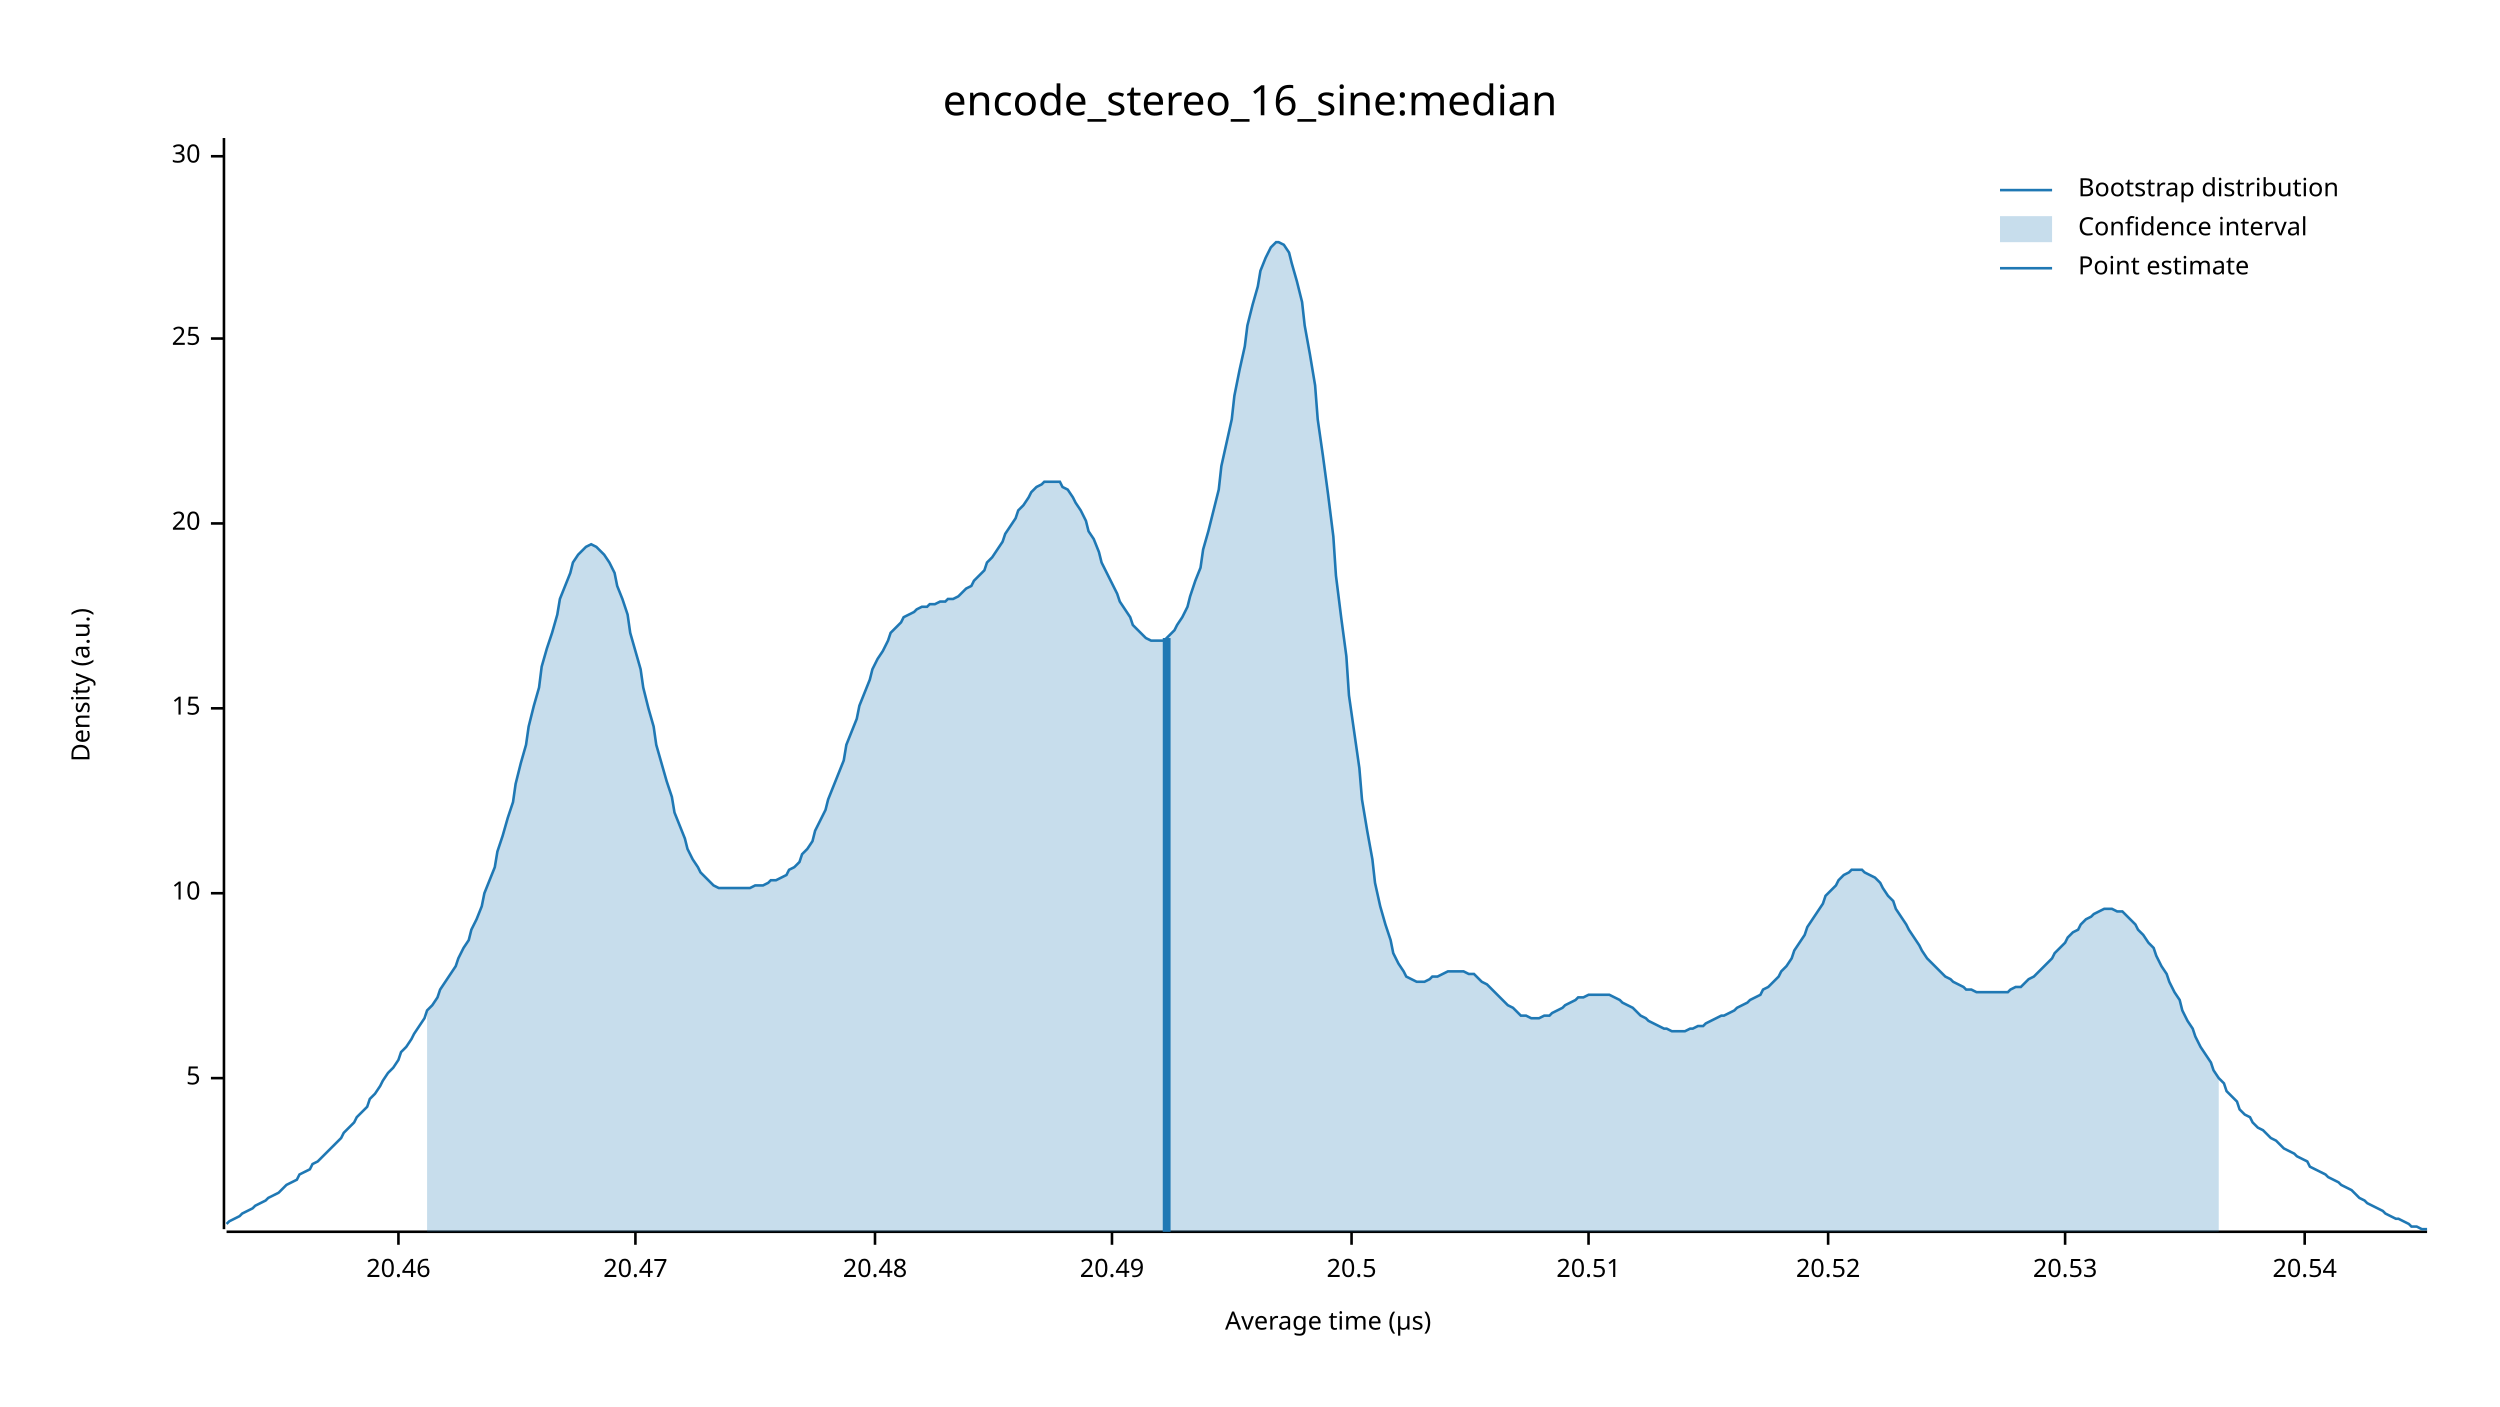
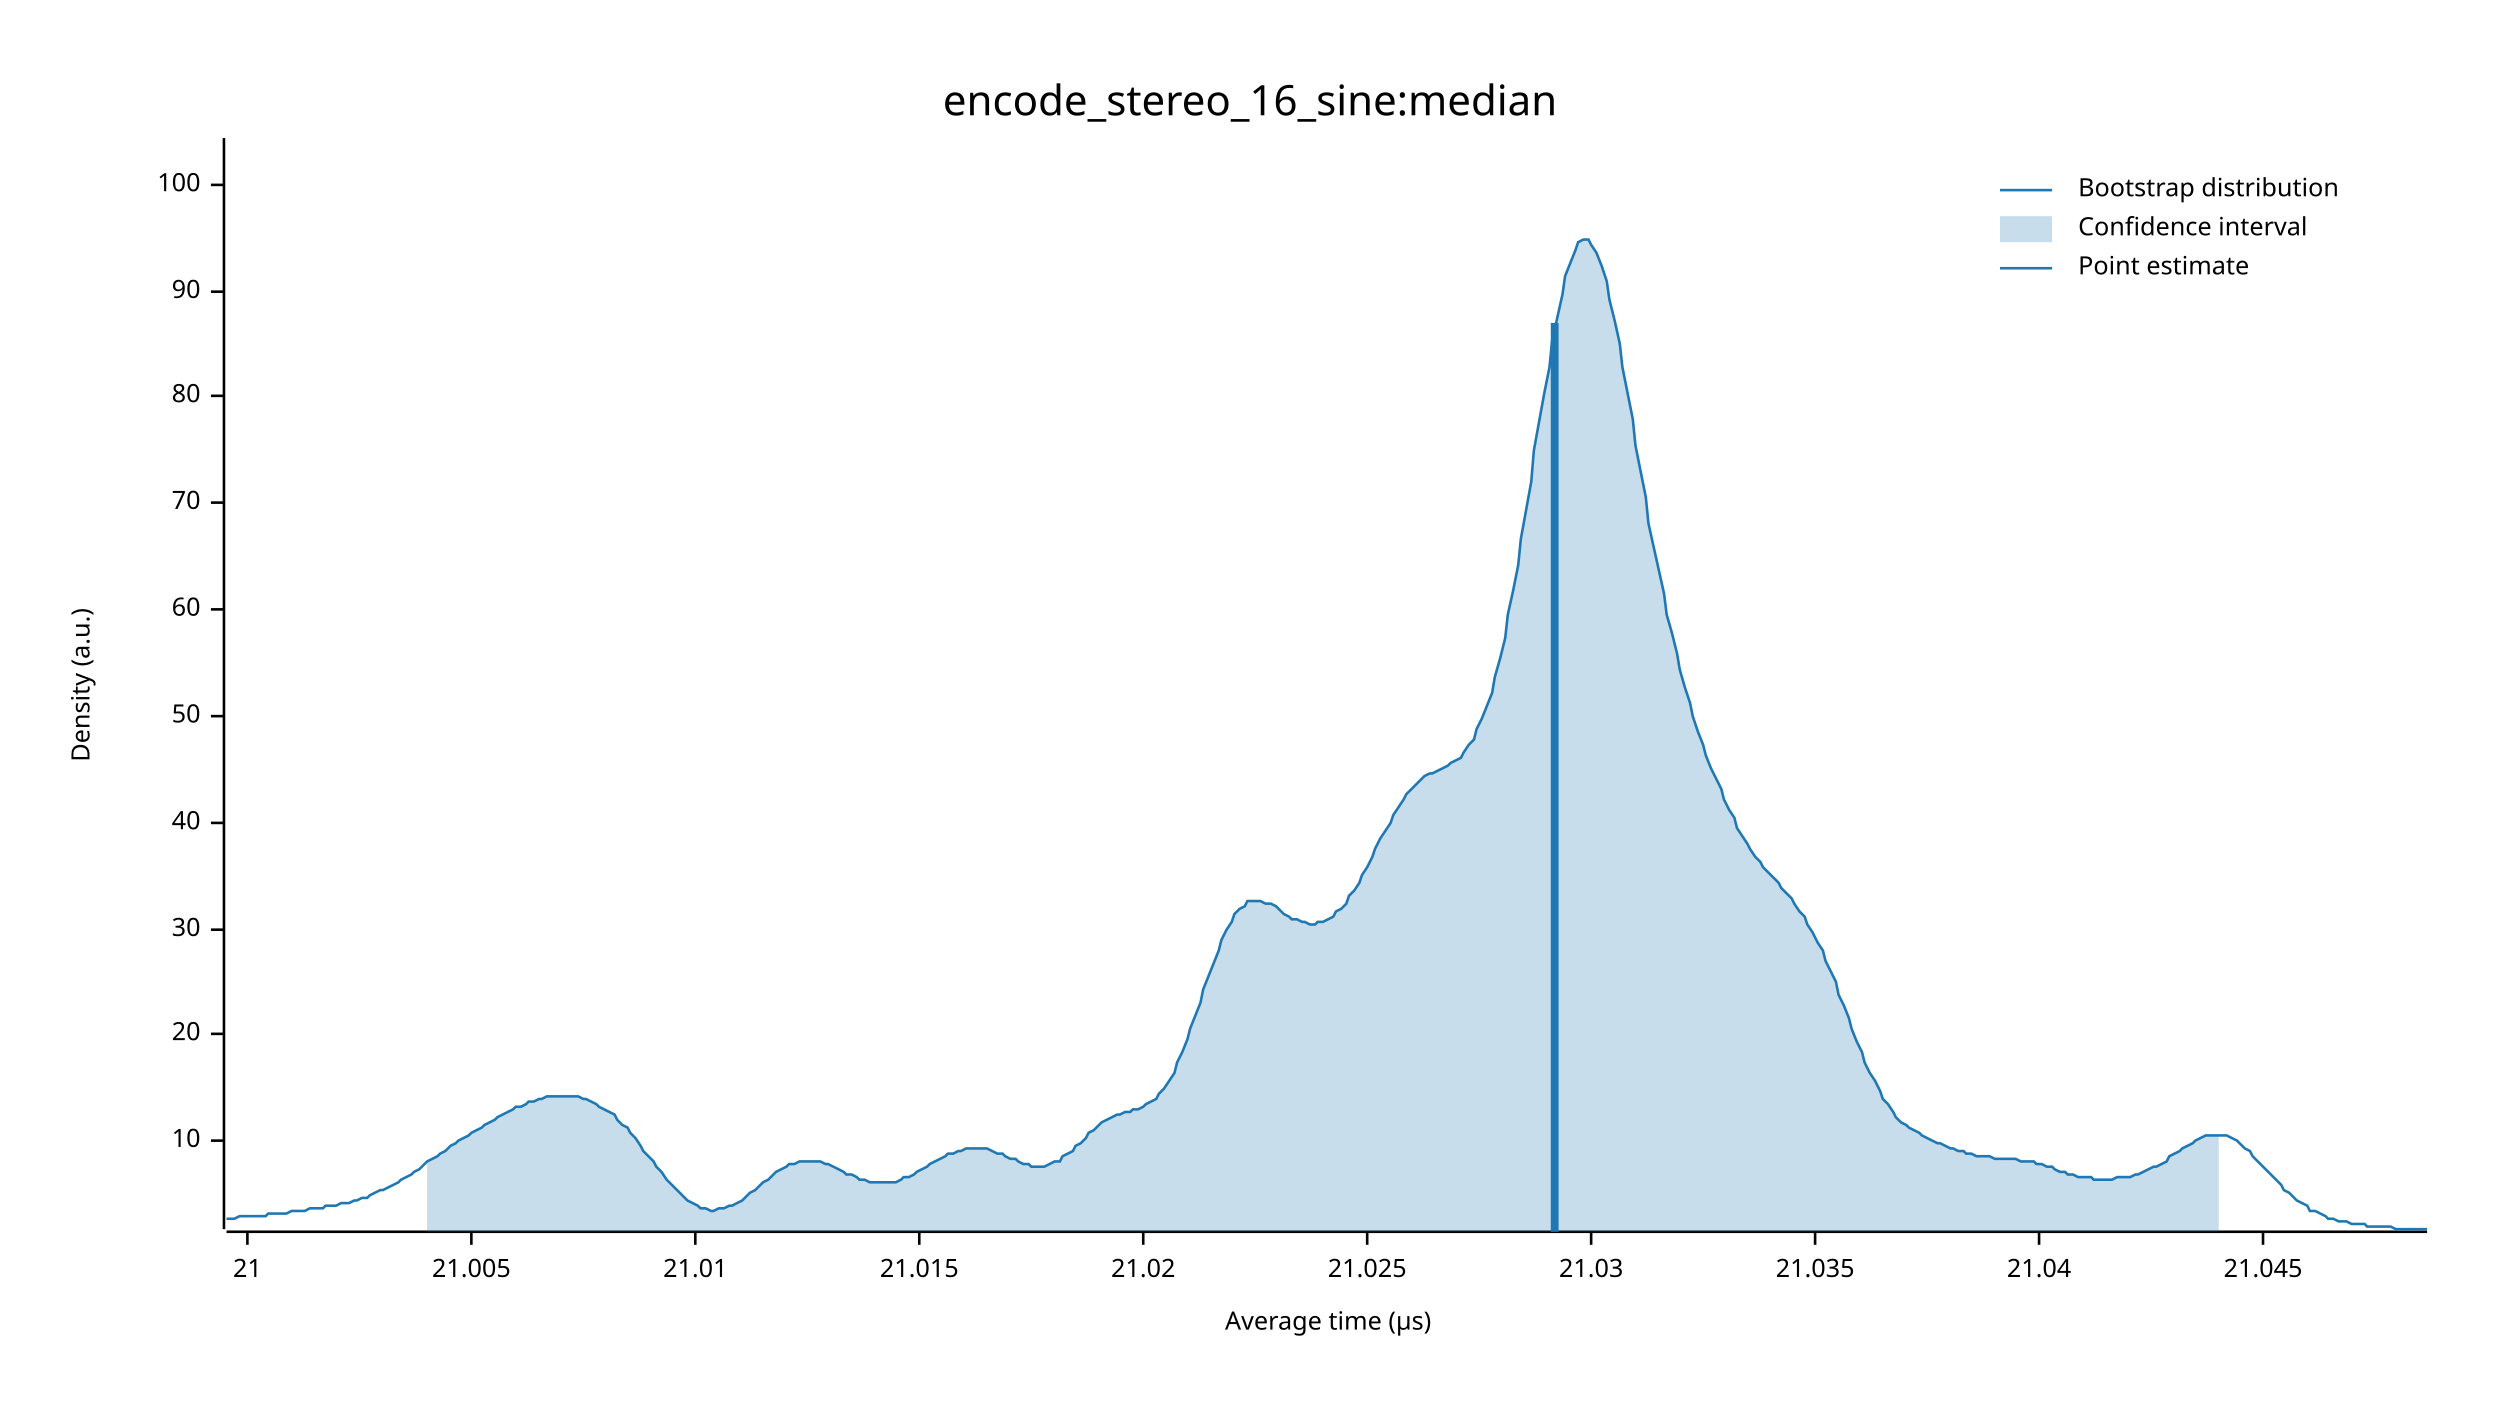
<svg xmlns="http://www.w3.org/2000/svg" width="960" height="540" viewBox="0 0 960 540">
  <text x="480" y="32" dy="0.76em" text-anchor="middle" font-family="sans-serif" font-size="16.129" opacity="1" fill="#000000">
encode_stereo_16_sine:median
</text>
  <text x="27" y="263" dy="0.76em" text-anchor="middle" font-family="sans-serif" font-size="9.677" opacity="1" fill="#000000" transform="rotate(270, 27, 263)">
Density (a.u.)
</text>
  <text x="510" y="513" dy="-0.5ex" text-anchor="middle" font-family="sans-serif" font-size="9.677" opacity="1" fill="#000000">
Average time (µs)
</text>
  <polyline fill="none" opacity="1" stroke="#000000" stroke-width="1" points="86,53 86,472 " />
-   <text x="77" y="414" dy="0.5ex" text-anchor="end" font-family="sans-serif" font-size="9.677" opacity="1" fill="#000000">
- 5
- </text>
-   <polyline fill="none" opacity="1" stroke="#000000" stroke-width="1" points="81,414 86,414 " />
-   <text x="77" y="343" dy="0.5ex" text-anchor="end" font-family="sans-serif" font-size="9.677" opacity="1" fill="#000000">
+   <text x="77" y="438" dy="0.5ex" text-anchor="end" font-family="sans-serif" font-size="9.677" opacity="1" fill="#000000">
10
</text>
-   <polyline fill="none" opacity="1" stroke="#000000" stroke-width="1" points="81,343 86,343 " />
-   <text x="77" y="272" dy="0.5ex" text-anchor="end" font-family="sans-serif" font-size="9.677" opacity="1" fill="#000000">
- 15
- </text>
-   <polyline fill="none" opacity="1" stroke="#000000" stroke-width="1" points="81,272 86,272 " />
-   <text x="77" y="201" dy="0.5ex" text-anchor="end" font-family="sans-serif" font-size="9.677" opacity="1" fill="#000000">
+   <polyline fill="none" opacity="1" stroke="#000000" stroke-width="1" points="81,438 86,438 " />
+   <text x="77" y="397" dy="0.5ex" text-anchor="end" font-family="sans-serif" font-size="9.677" opacity="1" fill="#000000">
20
</text>
-   <polyline fill="none" opacity="1" stroke="#000000" stroke-width="1" points="81,201 86,201 " />
-   <text x="77" y="130" dy="0.5ex" text-anchor="end" font-family="sans-serif" font-size="9.677" opacity="1" fill="#000000">
- 25
- </text>
-   <polyline fill="none" opacity="1" stroke="#000000" stroke-width="1" points="81,130 86,130 " />
-   <text x="77" y="60" dy="0.5ex" text-anchor="end" font-family="sans-serif" font-size="9.677" opacity="1" fill="#000000">
+   <polyline fill="none" opacity="1" stroke="#000000" stroke-width="1" points="81,397 86,397 " />
+   <text x="77" y="357" dy="0.5ex" text-anchor="end" font-family="sans-serif" font-size="9.677" opacity="1" fill="#000000">
30
</text>
-   <polyline fill="none" opacity="1" stroke="#000000" stroke-width="1" points="81,60 86,60 " />
+   <polyline fill="none" opacity="1" stroke="#000000" stroke-width="1" points="81,357 86,357 " />
+   <text x="77" y="316" dy="0.5ex" text-anchor="end" font-family="sans-serif" font-size="9.677" opacity="1" fill="#000000">
+ 40
+ </text>
+   <polyline fill="none" opacity="1" stroke="#000000" stroke-width="1" points="81,316 86,316 " />
+   <text x="77" y="275" dy="0.5ex" text-anchor="end" font-family="sans-serif" font-size="9.677" opacity="1" fill="#000000">
+ 50
+ </text>
+   <polyline fill="none" opacity="1" stroke="#000000" stroke-width="1" points="81,275 86,275 " />
+   <text x="77" y="234" dy="0.5ex" text-anchor="end" font-family="sans-serif" font-size="9.677" opacity="1" fill="#000000">
+ 60
+ </text>
+   <polyline fill="none" opacity="1" stroke="#000000" stroke-width="1" points="81,234 86,234 " />
+   <text x="77" y="193" dy="0.5ex" text-anchor="end" font-family="sans-serif" font-size="9.677" opacity="1" fill="#000000">
+ 70
+ </text>
+   <polyline fill="none" opacity="1" stroke="#000000" stroke-width="1" points="81,193 86,193 " />
+   <text x="77" y="152" dy="0.5ex" text-anchor="end" font-family="sans-serif" font-size="9.677" opacity="1" fill="#000000">
+ 80
+ </text>
+   <polyline fill="none" opacity="1" stroke="#000000" stroke-width="1" points="81,152 86,152 " />
+   <text x="77" y="112" dy="0.5ex" text-anchor="end" font-family="sans-serif" font-size="9.677" opacity="1" fill="#000000">
+ 90
+ </text>
+   <polyline fill="none" opacity="1" stroke="#000000" stroke-width="1" points="81,112 86,112 " />
+   <text x="77" y="71" dy="0.5ex" text-anchor="end" font-family="sans-serif" font-size="9.677" opacity="1" fill="#000000">
+ 100
+ </text>
+   <polyline fill="none" opacity="1" stroke="#000000" stroke-width="1" points="81,71 86,71 " />
  <polyline fill="none" opacity="1" stroke="#000000" stroke-width="1" points="87,473 932,473 " />
-   <text x="153" y="483" dy="0.76em" text-anchor="middle" font-family="sans-serif" font-size="9.677" opacity="1" fill="#000000">
- 20.46
+   <text x="95" y="483" dy="0.76em" text-anchor="middle" font-family="sans-serif" font-size="9.677" opacity="1" fill="#000000">
+ 21
</text>
-   <polyline fill="none" opacity="1" stroke="#000000" stroke-width="1" points="153,473 153,478 " />
-   <text x="244" y="483" dy="0.76em" text-anchor="middle" font-family="sans-serif" font-size="9.677" opacity="1" fill="#000000">
- 20.47
+   <polyline fill="none" opacity="1" stroke="#000000" stroke-width="1" points="95,473 95,478 " />
+   <text x="181" y="483" dy="0.76em" text-anchor="middle" font-family="sans-serif" font-size="9.677" opacity="1" fill="#000000">
+ 21.005
</text>
-   <polyline fill="none" opacity="1" stroke="#000000" stroke-width="1" points="244,473 244,478 " />
-   <text x="336" y="483" dy="0.76em" text-anchor="middle" font-family="sans-serif" font-size="9.677" opacity="1" fill="#000000">
- 20.48
+   <polyline fill="none" opacity="1" stroke="#000000" stroke-width="1" points="181,473 181,478 " />
+   <text x="267" y="483" dy="0.76em" text-anchor="middle" font-family="sans-serif" font-size="9.677" opacity="1" fill="#000000">
+ 21.01
</text>
-   <polyline fill="none" opacity="1" stroke="#000000" stroke-width="1" points="336,473 336,478 " />
-   <text x="427" y="483" dy="0.76em" text-anchor="middle" font-family="sans-serif" font-size="9.677" opacity="1" fill="#000000">
- 20.49
+   <polyline fill="none" opacity="1" stroke="#000000" stroke-width="1" points="267,473 267,478 " />
+   <text x="353" y="483" dy="0.76em" text-anchor="middle" font-family="sans-serif" font-size="9.677" opacity="1" fill="#000000">
+ 21.015
</text>
-   <polyline fill="none" opacity="1" stroke="#000000" stroke-width="1" points="427,473 427,478 " />
-   <text x="519" y="483" dy="0.76em" text-anchor="middle" font-family="sans-serif" font-size="9.677" opacity="1" fill="#000000">
- 20.5
+   <polyline fill="none" opacity="1" stroke="#000000" stroke-width="1" points="353,473 353,478 " />
+   <text x="439" y="483" dy="0.76em" text-anchor="middle" font-family="sans-serif" font-size="9.677" opacity="1" fill="#000000">
+ 21.02
</text>
-   <polyline fill="none" opacity="1" stroke="#000000" stroke-width="1" points="519,473 519,478 " />
-   <text x="610" y="483" dy="0.76em" text-anchor="middle" font-family="sans-serif" font-size="9.677" opacity="1" fill="#000000">
- 20.51
+   <polyline fill="none" opacity="1" stroke="#000000" stroke-width="1" points="439,473 439,478 " />
+   <text x="525" y="483" dy="0.76em" text-anchor="middle" font-family="sans-serif" font-size="9.677" opacity="1" fill="#000000">
+ 21.025
</text>
-   <polyline fill="none" opacity="1" stroke="#000000" stroke-width="1" points="610,473 610,478 " />
-   <text x="702" y="483" dy="0.76em" text-anchor="middle" font-family="sans-serif" font-size="9.677" opacity="1" fill="#000000">
- 20.52
+   <polyline fill="none" opacity="1" stroke="#000000" stroke-width="1" points="525,473 525,478 " />
+   <text x="611" y="483" dy="0.76em" text-anchor="middle" font-family="sans-serif" font-size="9.677" opacity="1" fill="#000000">
+ 21.03
</text>
-   <polyline fill="none" opacity="1" stroke="#000000" stroke-width="1" points="702,473 702,478 " />
-   <text x="793" y="483" dy="0.76em" text-anchor="middle" font-family="sans-serif" font-size="9.677" opacity="1" fill="#000000">
- 20.53
+   <polyline fill="none" opacity="1" stroke="#000000" stroke-width="1" points="611,473 611,478 " />
+   <text x="697" y="483" dy="0.76em" text-anchor="middle" font-family="sans-serif" font-size="9.677" opacity="1" fill="#000000">
+ 21.035
</text>
-   <polyline fill="none" opacity="1" stroke="#000000" stroke-width="1" points="793,473 793,478 " />
-   <text x="885" y="483" dy="0.76em" text-anchor="middle" font-family="sans-serif" font-size="9.677" opacity="1" fill="#000000">
- 20.54
+   <polyline fill="none" opacity="1" stroke="#000000" stroke-width="1" points="697,473 697,478 " />
+   <text x="783" y="483" dy="0.76em" text-anchor="middle" font-family="sans-serif" font-size="9.677" opacity="1" fill="#000000">
+ 21.04
</text>
-   <polyline fill="none" opacity="1" stroke="#000000" stroke-width="1" points="885,473 885,478 " />
-   <polyline fill="none" opacity="1" stroke="#1F78B4" stroke-width="1" points="87,470 88,469 90,468 92,467 93,466 95,465 97,464 98,463 100,462 102,461 103,460 105,459 107,458 109,456 110,455 112,454 114,453 115,451 117,450 119,449 120,447 122,446 124,444 125,443 127,441 129,439 131,437 132,435 134,433 136,431 137,429 139,427 141,425 142,422 144,420 146,417 147,415 149,412 151,410 153,407 154,404 156,402 158,399 159,397 161,394 163,391 164,388 166,386 168,383 169,380 171,377 173,374 175,371 176,368 178,364 180,361 181,357 183,353 185,348 186,343 188,338 190,333 191,327 193,321 195,314 197,308 198,301 200,293 202,286 203,279 205,271 207,264 208,256 210,249 212,243 214,236 215,230 217,225 219,220 220,216 222,213 224,211 225,210 227,209 229,210 230,211 232,213 234,216 236,220 237,225 239,230 241,236 242,243 244,250 246,257 247,264 249,272 251,279 252,286 254,293 256,300 258,306 259,312 261,317 263,322 264,326 266,330 268,333 269,335 271,337 273,339 274,340 276,341 278,341 280,341 281,341 283,341 285,341 286,341 288,341 290,340 291,340 293,340 295,339 296,338 298,338 300,337 302,336 303,334 305,333 307,331 308,328 310,326 312,323 313,319 315,315 317,311 318,307 320,302 322,297 324,292 325,286 327,281 329,276 330,271 332,266 334,261 335,257 337,253 339,250 341,246 342,243 344,241 346,239 347,237 349,236 351,235 352,234 354,233 356,233 357,232 359,232 361,231 363,231 364,230 366,230 368,229 369,228 371,226 373,225 374,223 376,221 378,219 379,216 381,214 383,211 385,208 386,205 388,202 390,199 391,196 393,194 395,191 396,189 398,187 400,186 401,185 403,185 405,185 407,185 408,187 410,188 412,191 413,193 415,196 417,200 418,204 420,207 422,212 423,216 425,220 427,224 429,228 430,231 432,234 434,237 435,240 437,242 439,244 440,245 442,246 444,246 445,246 447,246 449,244 451,242 452,240 454,237 456,233 457,229 459,223 461,218 462,211 464,204 466,196 468,188 469,179 471,170 473,161 474,152 476,142 478,133 479,125 481,117 483,110 484,104 486,99 488,95 490,93 491,93 493,94 495,97 496,101 498,108 500,116 501,125 503,136 505,148 506,161 508,175 510,190 512,206 513,221 515,237 517,252 518,267 520,281 522,295 523,307 525,319 527,330 528,339 530,348 532,355 534,361 535,366 537,370 539,373 540,375 542,376 544,377 545,377 547,377 549,376 550,375 552,375 554,374 556,373 557,373 559,373 561,373 562,373 564,374 566,374 567,375 569,377 571,378 573,380 574,381 576,383 578,385 579,386 581,387 583,389 584,390 586,390 588,391 589,391 591,391 593,390 595,390 596,389 598,388 600,387 601,386 603,385 605,384 606,383 608,383 610,382 611,382 613,382 615,382 617,382 618,382 620,383 622,384 623,385 625,386 627,387 628,388 630,390 632,391 633,392 635,393 637,394 639,395 640,395 642,396 644,396 645,396 647,396 649,395 650,395 652,394 654,394 655,393 657,392 659,391 661,390 662,390 664,389 666,388 667,387 669,386 671,385 672,384 674,383 676,382 677,380 679,379 681,377 683,375 684,373 686,371 688,368 689,365 691,362 693,359 694,356 696,353 698,350 700,347 701,344 703,342 705,340 706,338 708,336 710,335 711,334 713,334 715,334 716,335 718,336 720,337 722,339 723,341 725,344 727,346 728,349 730,352 732,355 733,357 735,360 737,363 738,365 740,368 742,370 744,372 745,373 747,375 749,376 750,377 752,378 754,379 755,380 757,380 759,381 760,381 762,381 764,381 766,381 767,381 769,381 771,381 772,380 774,379 776,379 777,378 779,376 781,375 782,374 784,372 786,370 788,368 789,366 791,364 793,362 794,360 796,358 798,357 799,355 801,353 803,352 804,351 806,350 808,349 810,349 811,349 813,350 815,350 816,351 818,353 820,355 821,357 823,359 825,362 827,364 828,367 830,371 832,374 833,377 835,381 837,384 838,388 840,392 842,395 843,398 845,402 847,405 849,408 850,411 852,414 854,416 855,419 857,421 859,423 860,426 862,428 864,429 865,431 867,433 869,434 871,436 872,437 874,438 876,440 877,441 879,442 881,443 882,444 884,445 886,446 887,448 889,449 891,450 893,451 894,452 896,453 898,454 899,455 901,456 903,457 904,458 906,460 908,461 909,462 911,463 913,464 915,465 916,466 918,467 920,468 921,468 923,469 925,470 926,471 928,471 930,472 932,472 " />
-   <polygon opacity="0.25" fill="#1F78B4" points="164,388 166,386 168,383 169,380 171,377 173,374 175,371 176,368 178,364 180,361 181,357 183,353 185,348 186,343 188,338 190,333 191,327 193,321 195,314 197,308 198,301 200,293 202,286 203,279 205,271 207,264 208,256 210,249 212,243 214,236 215,230 217,225 219,220 220,216 222,213 224,211 225,210 227,209 229,210 230,211 232,213 234,216 236,220 237,225 239,230 241,236 242,243 244,250 246,257 247,264 249,272 251,279 252,286 254,293 256,300 258,306 259,312 261,317 263,322 264,326 266,330 268,333 269,335 271,337 273,339 274,340 276,341 278,341 280,341 281,341 283,341 285,341 286,341 288,341 290,340 291,340 293,340 295,339 296,338 298,338 300,337 302,336 303,334 305,333 307,331 308,328 310,326 312,323 313,319 315,315 317,311 318,307 320,302 322,297 324,292 325,286 327,281 329,276 330,271 332,266 334,261 335,257 337,253 339,250 341,246 342,243 344,241 346,239 347,237 349,236 351,235 352,234 354,233 356,233 357,232 359,232 361,231 363,231 364,230 366,230 368,229 369,228 371,226 373,225 374,223 376,221 378,219 379,216 381,214 383,211 385,208 386,205 388,202 390,199 391,196 393,194 395,191 396,189 398,187 400,186 401,185 403,185 405,185 407,185 408,187 410,188 412,191 413,193 415,196 417,200 418,204 420,207 422,212 423,216 425,220 427,224 429,228 430,231 432,234 434,237 435,240 437,242 439,244 440,245 442,246 444,246 445,246 447,246 449,244 451,242 452,240 454,237 456,233 457,229 459,223 461,218 462,211 464,204 466,196 468,188 469,179 471,170 473,161 474,152 476,142 478,133 479,125 481,117 483,110 484,104 486,99 488,95 490,93 491,93 493,94 495,97 496,101 498,108 500,116 501,125 503,136 505,148 506,161 508,175 510,190 512,206 513,221 515,237 517,252 518,267 520,281 522,295 523,307 525,319 527,330 528,339 530,348 532,355 534,361 535,366 537,370 539,373 540,375 542,376 544,377 545,377 547,377 549,376 550,375 552,375 554,374 556,373 557,373 559,373 561,373 562,373 564,374 566,374 567,375 569,377 571,378 573,380 574,381 576,383 578,385 579,386 581,387 583,389 584,390 586,390 588,391 589,391 591,391 593,390 595,390 596,389 598,388 600,387 601,386 603,385 605,384 606,383 608,383 610,382 611,382 613,382 615,382 617,382 618,382 620,383 622,384 623,385 625,386 627,387 628,388 630,390 632,391 633,392 635,393 637,394 639,395 640,395 642,396 644,396 645,396 647,396 649,395 650,395 652,394 654,394 655,393 657,392 659,391 661,390 662,390 664,389 666,388 667,387 669,386 671,385 672,384 674,383 676,382 677,380 679,379 681,377 683,375 684,373 686,371 688,368 689,365 691,362 693,359 694,356 696,353 698,350 700,347 701,344 703,342 705,340 706,338 708,336 710,335 711,334 713,334 715,334 716,335 718,336 720,337 722,339 723,341 725,344 727,346 728,349 730,352 732,355 733,357 735,360 737,363 738,365 740,368 742,370 744,372 745,373 747,375 749,376 750,377 752,378 754,379 755,380 757,380 759,381 760,381 762,381 764,381 766,381 767,381 769,381 771,381 772,380 774,379 776,379 777,378 779,376 781,375 782,374 784,372 786,370 788,368 789,366 791,364 793,362 794,360 796,358 798,357 799,355 801,353 803,352 804,351 806,350 808,349 810,349 811,349 813,350 815,350 816,351 818,353 820,355 821,357 823,359 825,362 827,364 828,367 830,371 832,374 833,377 835,381 837,384 838,388 840,392 842,395 843,398 845,402 847,405 849,408 850,411 852,414 852,473 164,473 " />
-   <polyline fill="none" opacity="1" stroke="#1F78B4" stroke-width="3" points="448,473 448,245 " />
+   <polyline fill="none" opacity="1" stroke="#000000" stroke-width="1" points="783,473 783,478 " />
+   <text x="869" y="483" dy="0.76em" text-anchor="middle" font-family="sans-serif" font-size="9.677" opacity="1" fill="#000000">
+ 21.045
+ </text>
+   <polyline fill="none" opacity="1" stroke="#000000" stroke-width="1" points="869,473 869,478 " />
+   <polyline fill="none" opacity="1" stroke="#1F78B4" stroke-width="1" points="87,468 88,468 90,468 92,467 93,467 95,467 97,467 98,467 100,467 102,467 103,466 105,466 107,466 109,466 110,466 112,465 114,465 115,465 117,465 119,464 120,464 122,464 124,464 125,463 127,463 129,463 131,462 132,462 134,462 136,461 137,461 139,460 141,460 142,459 144,458 146,457 147,457 149,456 151,455 153,454 154,453 156,452 158,451 159,450 161,449 163,447 164,446 166,445 168,444 169,443 171,442 173,440 175,439 176,438 178,437 180,436 181,435 183,434 185,433 186,432 188,431 190,430 191,429 193,428 195,427 197,426 198,425 200,425 202,424 203,423 205,423 207,422 208,422 210,421 212,421 214,421 215,421 217,421 219,421 220,421 222,421 224,422 225,422 227,423 229,424 230,425 232,426 234,427 236,428 237,430 239,432 241,433 242,435 244,437 246,440 247,442 249,444 251,446 252,448 254,450 256,453 258,455 259,456 261,458 263,460 264,461 266,462 268,463 269,464 271,464 273,465 274,465 276,464 278,464 280,463 281,463 283,462 285,461 286,460 288,458 290,457 291,456 293,454 295,453 296,452 298,450 300,449 302,448 303,447 305,447 307,446 308,446 310,446 312,446 313,446 315,446 317,447 318,447 320,448 322,449 324,450 325,451 327,451 329,452 330,453 332,453 334,454 335,454 337,454 339,454 341,454 342,454 344,454 346,453 347,452 349,452 351,451 352,450 354,449 356,448 357,447 359,446 361,445 363,444 364,443 366,443 368,442 369,442 371,441 373,441 374,441 376,441 378,441 379,441 381,442 383,443 385,443 386,444 388,445 390,445 391,446 393,447 395,447 396,448 398,448 400,448 401,448 403,447 405,446 407,446 408,444 410,443 412,442 413,440 415,439 417,437 418,435 420,434 422,432 423,431 425,430 427,429 429,428 430,428 432,427 434,427 435,426 437,426 439,425 440,424 442,423 444,422 445,420 447,418 449,415 451,412 452,408 454,404 456,399 457,395 459,390 461,385 462,380 464,375 466,370 468,365 469,361 471,357 473,354 474,351 476,349 478,348 479,346 481,346 483,346 484,346 486,347 488,347 490,348 491,349 493,351 495,352 496,353 498,353 500,354 501,354 503,355 505,355 506,354 508,354 510,353 512,352 513,350 515,349 517,347 518,344 520,342 522,339 523,336 525,333 527,329 528,326 530,322 532,319 534,316 535,313 537,310 539,307 540,305 542,303 544,301 545,300 547,298 549,297 550,297 552,296 554,295 556,294 557,293 559,292 561,291 562,289 564,286 566,284 567,280 569,276 571,271 573,266 574,260 576,253 578,245 579,236 581,227 583,217 584,207 586,196 588,185 589,173 591,162 593,151 595,141 596,131 598,122 600,113 601,106 603,101 605,96 606,93 608,92 610,92 611,94 613,97 615,102 617,108 618,115 620,123 622,132 623,141 625,151 627,161 628,171 630,181 632,191 633,201 635,210 637,219 639,228 640,236 642,243 644,251 645,257 647,264 649,270 650,275 652,281 654,286 655,290 657,295 659,299 661,303 662,307 664,311 666,314 667,318 669,321 671,324 672,326 674,329 676,331 677,333 679,335 681,337 683,339 684,341 686,343 688,345 689,347 691,350 693,352 694,355 696,358 698,362 700,365 701,369 703,373 705,377 706,382 708,386 710,391 711,395 713,400 715,404 716,408 718,412 720,415 722,419 723,422 725,424 727,427 728,429 730,431 732,432 733,433 735,434 737,435 738,436 740,437 742,438 744,439 745,439 747,440 749,441 750,441 752,442 754,442 755,443 757,443 759,444 760,444 762,444 764,444 766,445 767,445 769,445 771,445 772,445 774,445 776,446 777,446 779,446 781,446 782,447 784,447 786,448 788,448 789,449 791,450 793,450 794,451 796,451 798,452 799,452 801,452 803,452 804,453 806,453 808,453 810,453 811,453 813,452 815,452 816,452 818,452 820,451 821,451 823,450 825,449 827,448 828,448 830,447 832,446 833,444 835,443 837,442 838,441 840,440 842,439 843,438 845,437 847,436 849,436 850,436 852,436 854,436 855,436 857,437 859,438 860,439 862,441 864,442 865,444 867,446 869,448 871,450 872,451 874,453 876,455 877,457 879,458 881,460 882,461 884,462 886,463 887,465 889,465 891,466 893,467 894,468 896,468 898,469 899,469 901,469 903,470 904,470 906,470 908,470 909,471 911,471 913,471 915,471 916,471 918,471 920,472 921,472 923,472 925,472 926,472 928,472 930,472 932,472 " />
+   <polygon opacity="0.25" fill="#1F78B4" points="164,446 166,445 168,444 169,443 171,442 173,440 175,439 176,438 178,437 180,436 181,435 183,434 185,433 186,432 188,431 190,430 191,429 193,428 195,427 197,426 198,425 200,425 202,424 203,423 205,423 207,422 208,422 210,421 212,421 214,421 215,421 217,421 219,421 220,421 222,421 224,422 225,422 227,423 229,424 230,425 232,426 234,427 236,428 237,430 239,432 241,433 242,435 244,437 246,440 247,442 249,444 251,446 252,448 254,450 256,453 258,455 259,456 261,458 263,460 264,461 266,462 268,463 269,464 271,464 273,465 274,465 276,464 278,464 280,463 281,463 283,462 285,461 286,460 288,458 290,457 291,456 293,454 295,453 296,452 298,450 300,449 302,448 303,447 305,447 307,446 308,446 310,446 312,446 313,446 315,446 317,447 318,447 320,448 322,449 324,450 325,451 327,451 329,452 330,453 332,453 334,454 335,454 337,454 339,454 341,454 342,454 344,454 346,453 347,452 349,452 351,451 352,450 354,449 356,448 357,447 359,446 361,445 363,444 364,443 366,443 368,442 369,442 371,441 373,441 374,441 376,441 378,441 379,441 381,442 383,443 385,443 386,444 388,445 390,445 391,446 393,447 395,447 396,448 398,448 400,448 401,448 403,447 405,446 407,446 408,444 410,443 412,442 413,440 415,439 417,437 418,435 420,434 422,432 423,431 425,430 427,429 429,428 430,428 432,427 434,427 435,426 437,426 439,425 440,424 442,423 444,422 445,420 447,418 449,415 451,412 452,408 454,404 456,399 457,395 459,390 461,385 462,380 464,375 466,370 468,365 469,361 471,357 473,354 474,351 476,349 478,348 479,346 481,346 483,346 484,346 486,347 488,347 490,348 491,349 493,351 495,352 496,353 498,353 500,354 501,354 503,355 505,355 506,354 508,354 510,353 512,352 513,350 515,349 517,347 518,344 520,342 522,339 523,336 525,333 527,329 528,326 530,322 532,319 534,316 535,313 537,310 539,307 540,305 542,303 544,301 545,300 547,298 549,297 550,297 552,296 554,295 556,294 557,293 559,292 561,291 562,289 564,286 566,284 567,280 569,276 571,271 573,266 574,260 576,253 578,245 579,236 581,227 583,217 584,207 586,196 588,185 589,173 591,162 593,151 595,141 596,131 598,122 600,113 601,106 603,101 605,96 606,93 608,92 610,92 611,94 613,97 615,102 617,108 618,115 620,123 622,132 623,141 625,151 627,161 628,171 630,181 632,191 633,201 635,210 637,219 639,228 640,236 642,243 644,251 645,257 647,264 649,270 650,275 652,281 654,286 655,290 657,295 659,299 661,303 662,307 664,311 666,314 667,318 669,321 671,324 672,326 674,329 676,331 677,333 679,335 681,337 683,339 684,341 686,343 688,345 689,347 691,350 693,352 694,355 696,358 698,362 700,365 701,369 703,373 705,377 706,382 708,386 710,391 711,395 713,400 715,404 716,408 718,412 720,415 722,419 723,422 725,424 727,427 728,429 730,431 732,432 733,433 735,434 737,435 738,436 740,437 742,438 744,439 745,439 747,440 749,441 750,441 752,442 754,442 755,443 757,443 759,444 760,444 762,444 764,444 766,445 767,445 769,445 771,445 772,445 774,445 776,446 777,446 779,446 781,446 782,447 784,447 786,448 788,448 789,449 791,450 793,450 794,451 796,451 798,452 799,452 801,452 803,452 804,453 806,453 808,453 810,453 811,453 813,452 815,452 816,452 818,452 820,451 821,451 823,450 825,449 827,448 828,448 830,447 832,446 833,444 835,443 837,442 838,441 840,440 842,439 843,438 845,437 847,436 849,436 850,436 852,436 852,473 164,473 " />
+   <polyline fill="none" opacity="1" stroke="#1F78B4" stroke-width="3" points="597,473 597,124 " />
  <text x="798" y="68" dy="0.76em" text-anchor="start" font-family="sans-serif" font-size="9.677" opacity="1" fill="#000000">
Bootstrap distribution
</text>
  <text x="798" y="83" dy="0.76em" text-anchor="start" font-family="sans-serif" font-size="9.677" opacity="1" fill="#000000">
Confidence interval
</text>
  <text x="798" y="98" dy="0.76em" text-anchor="start" font-family="sans-serif" font-size="9.677" opacity="1" fill="#000000">
Point estimate
</text>
  <polyline fill="none" opacity="1" stroke="#1F78B4" stroke-width="1" points="768,73 788,73 " />
  <rect x="768" y="83" width="20" height="10" opacity="0.25" fill="#1F78B4" stroke="none" />
  <polyline fill="none" opacity="1" stroke="#1F78B4" stroke-width="1" points="768,103 788,103 " />
</svg>
